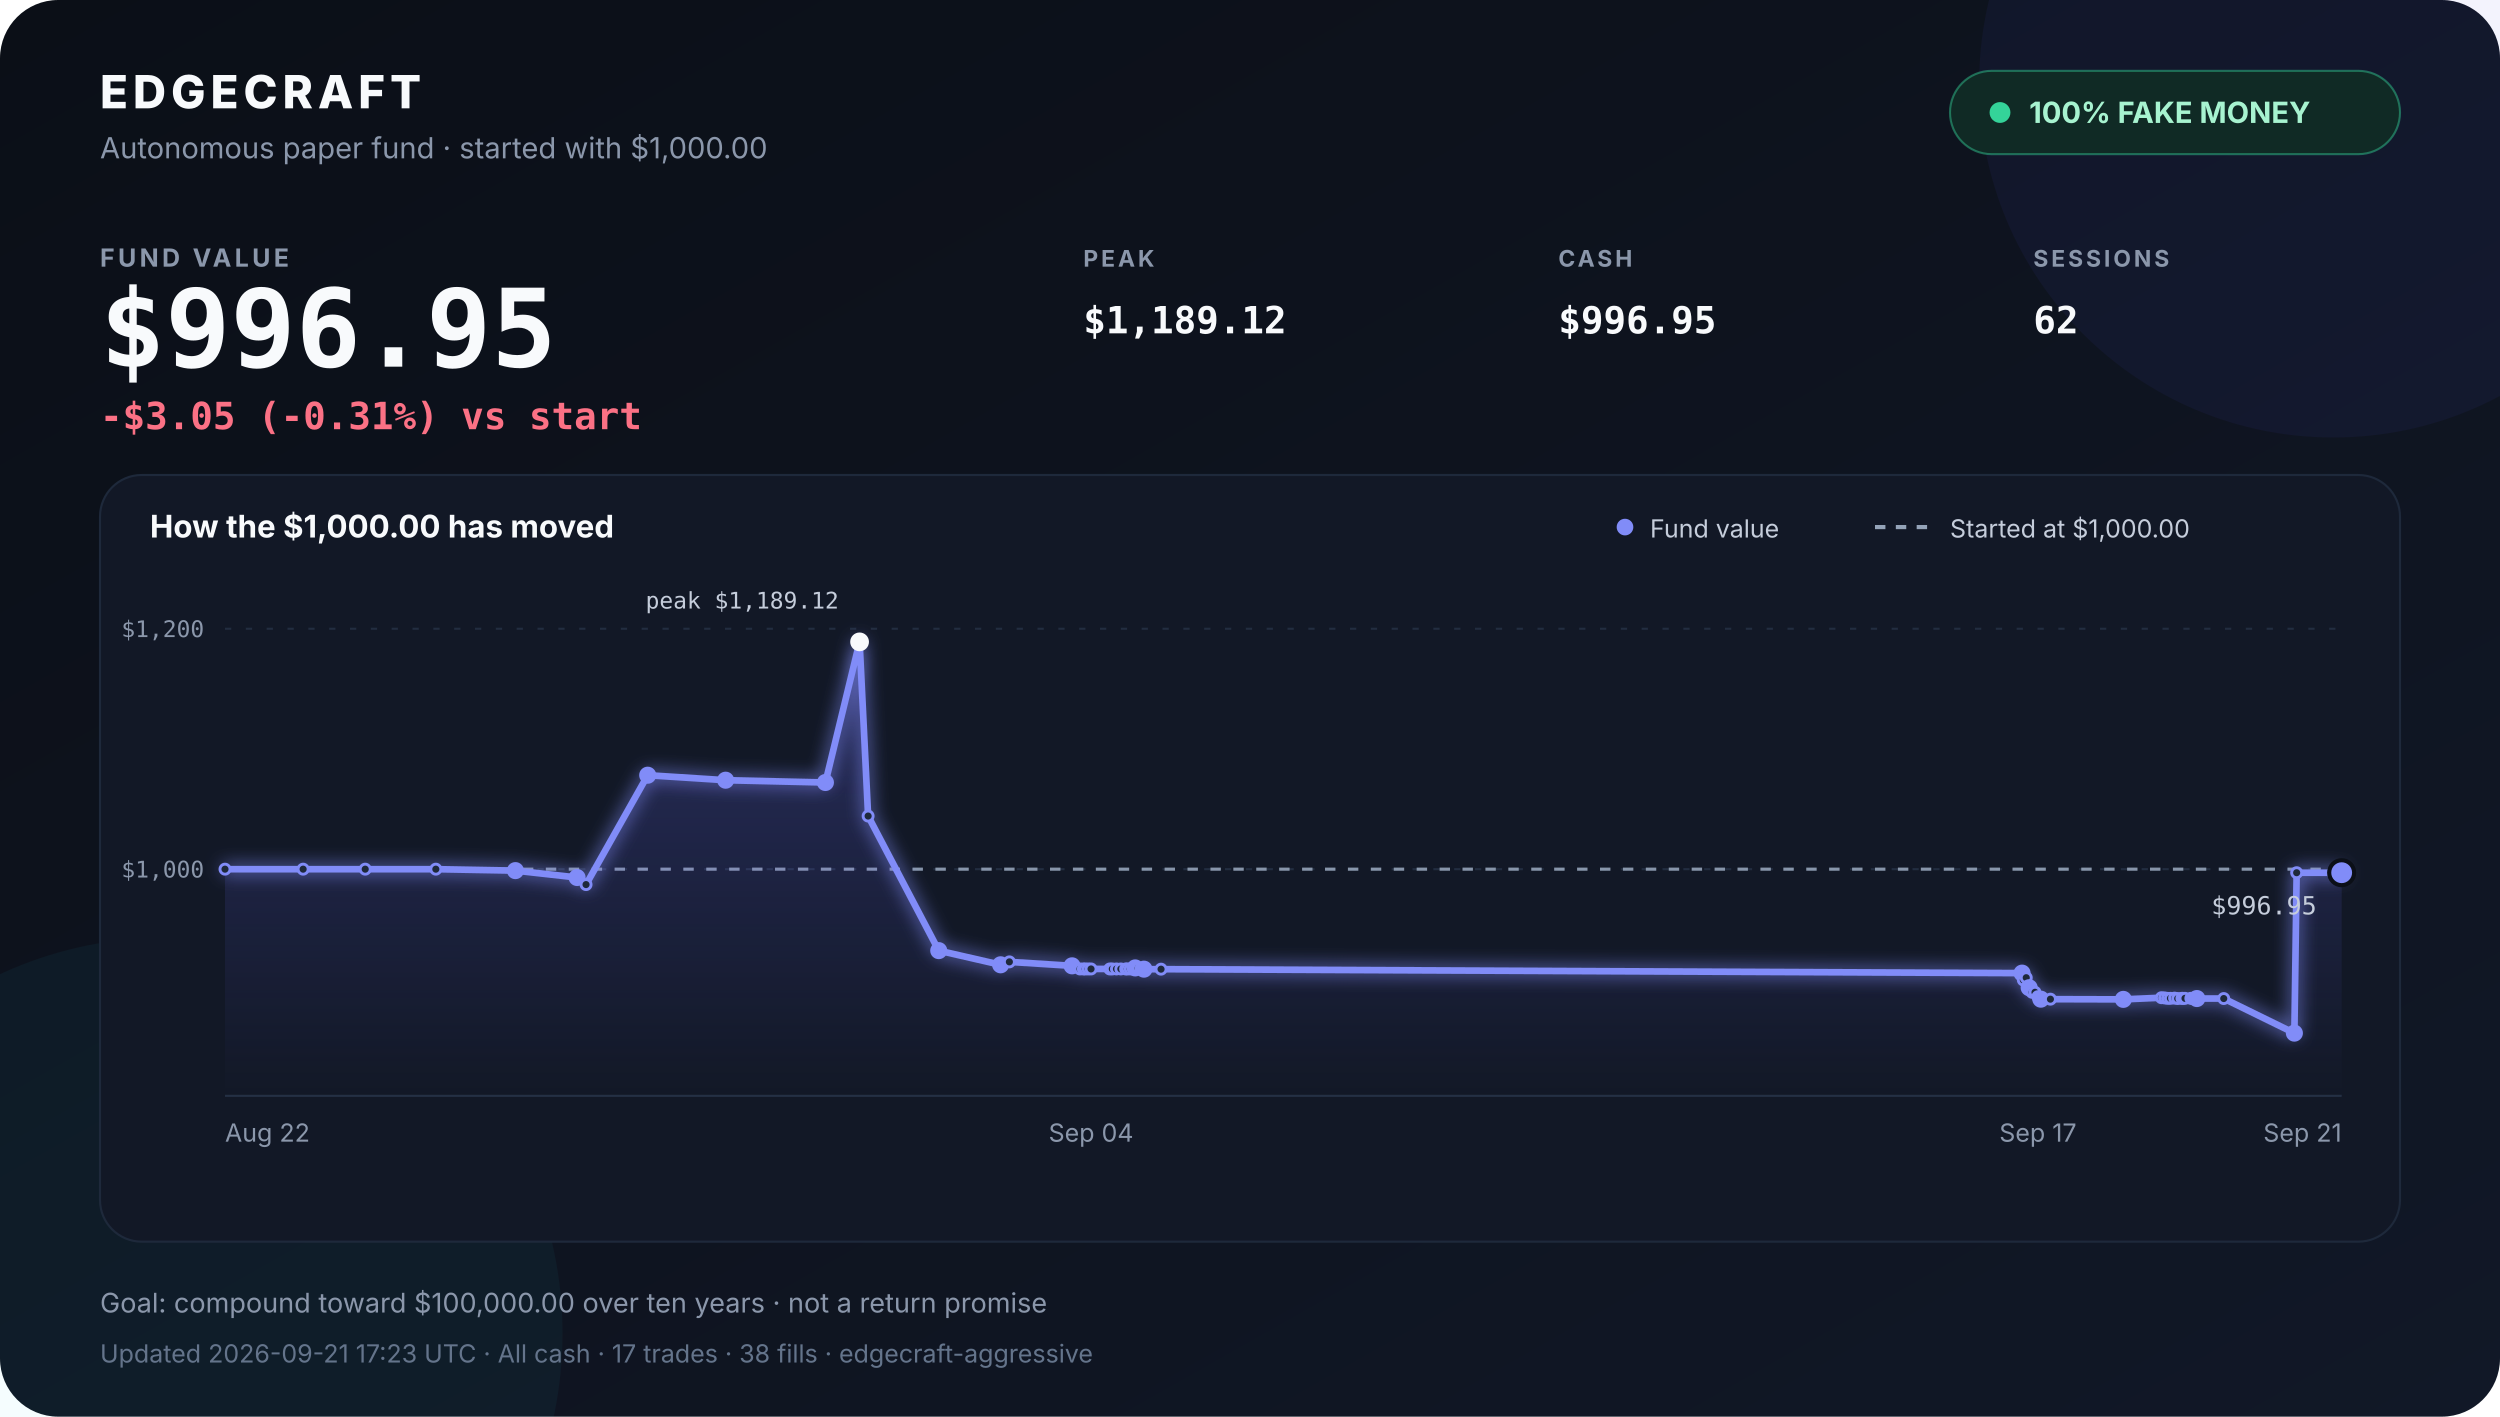
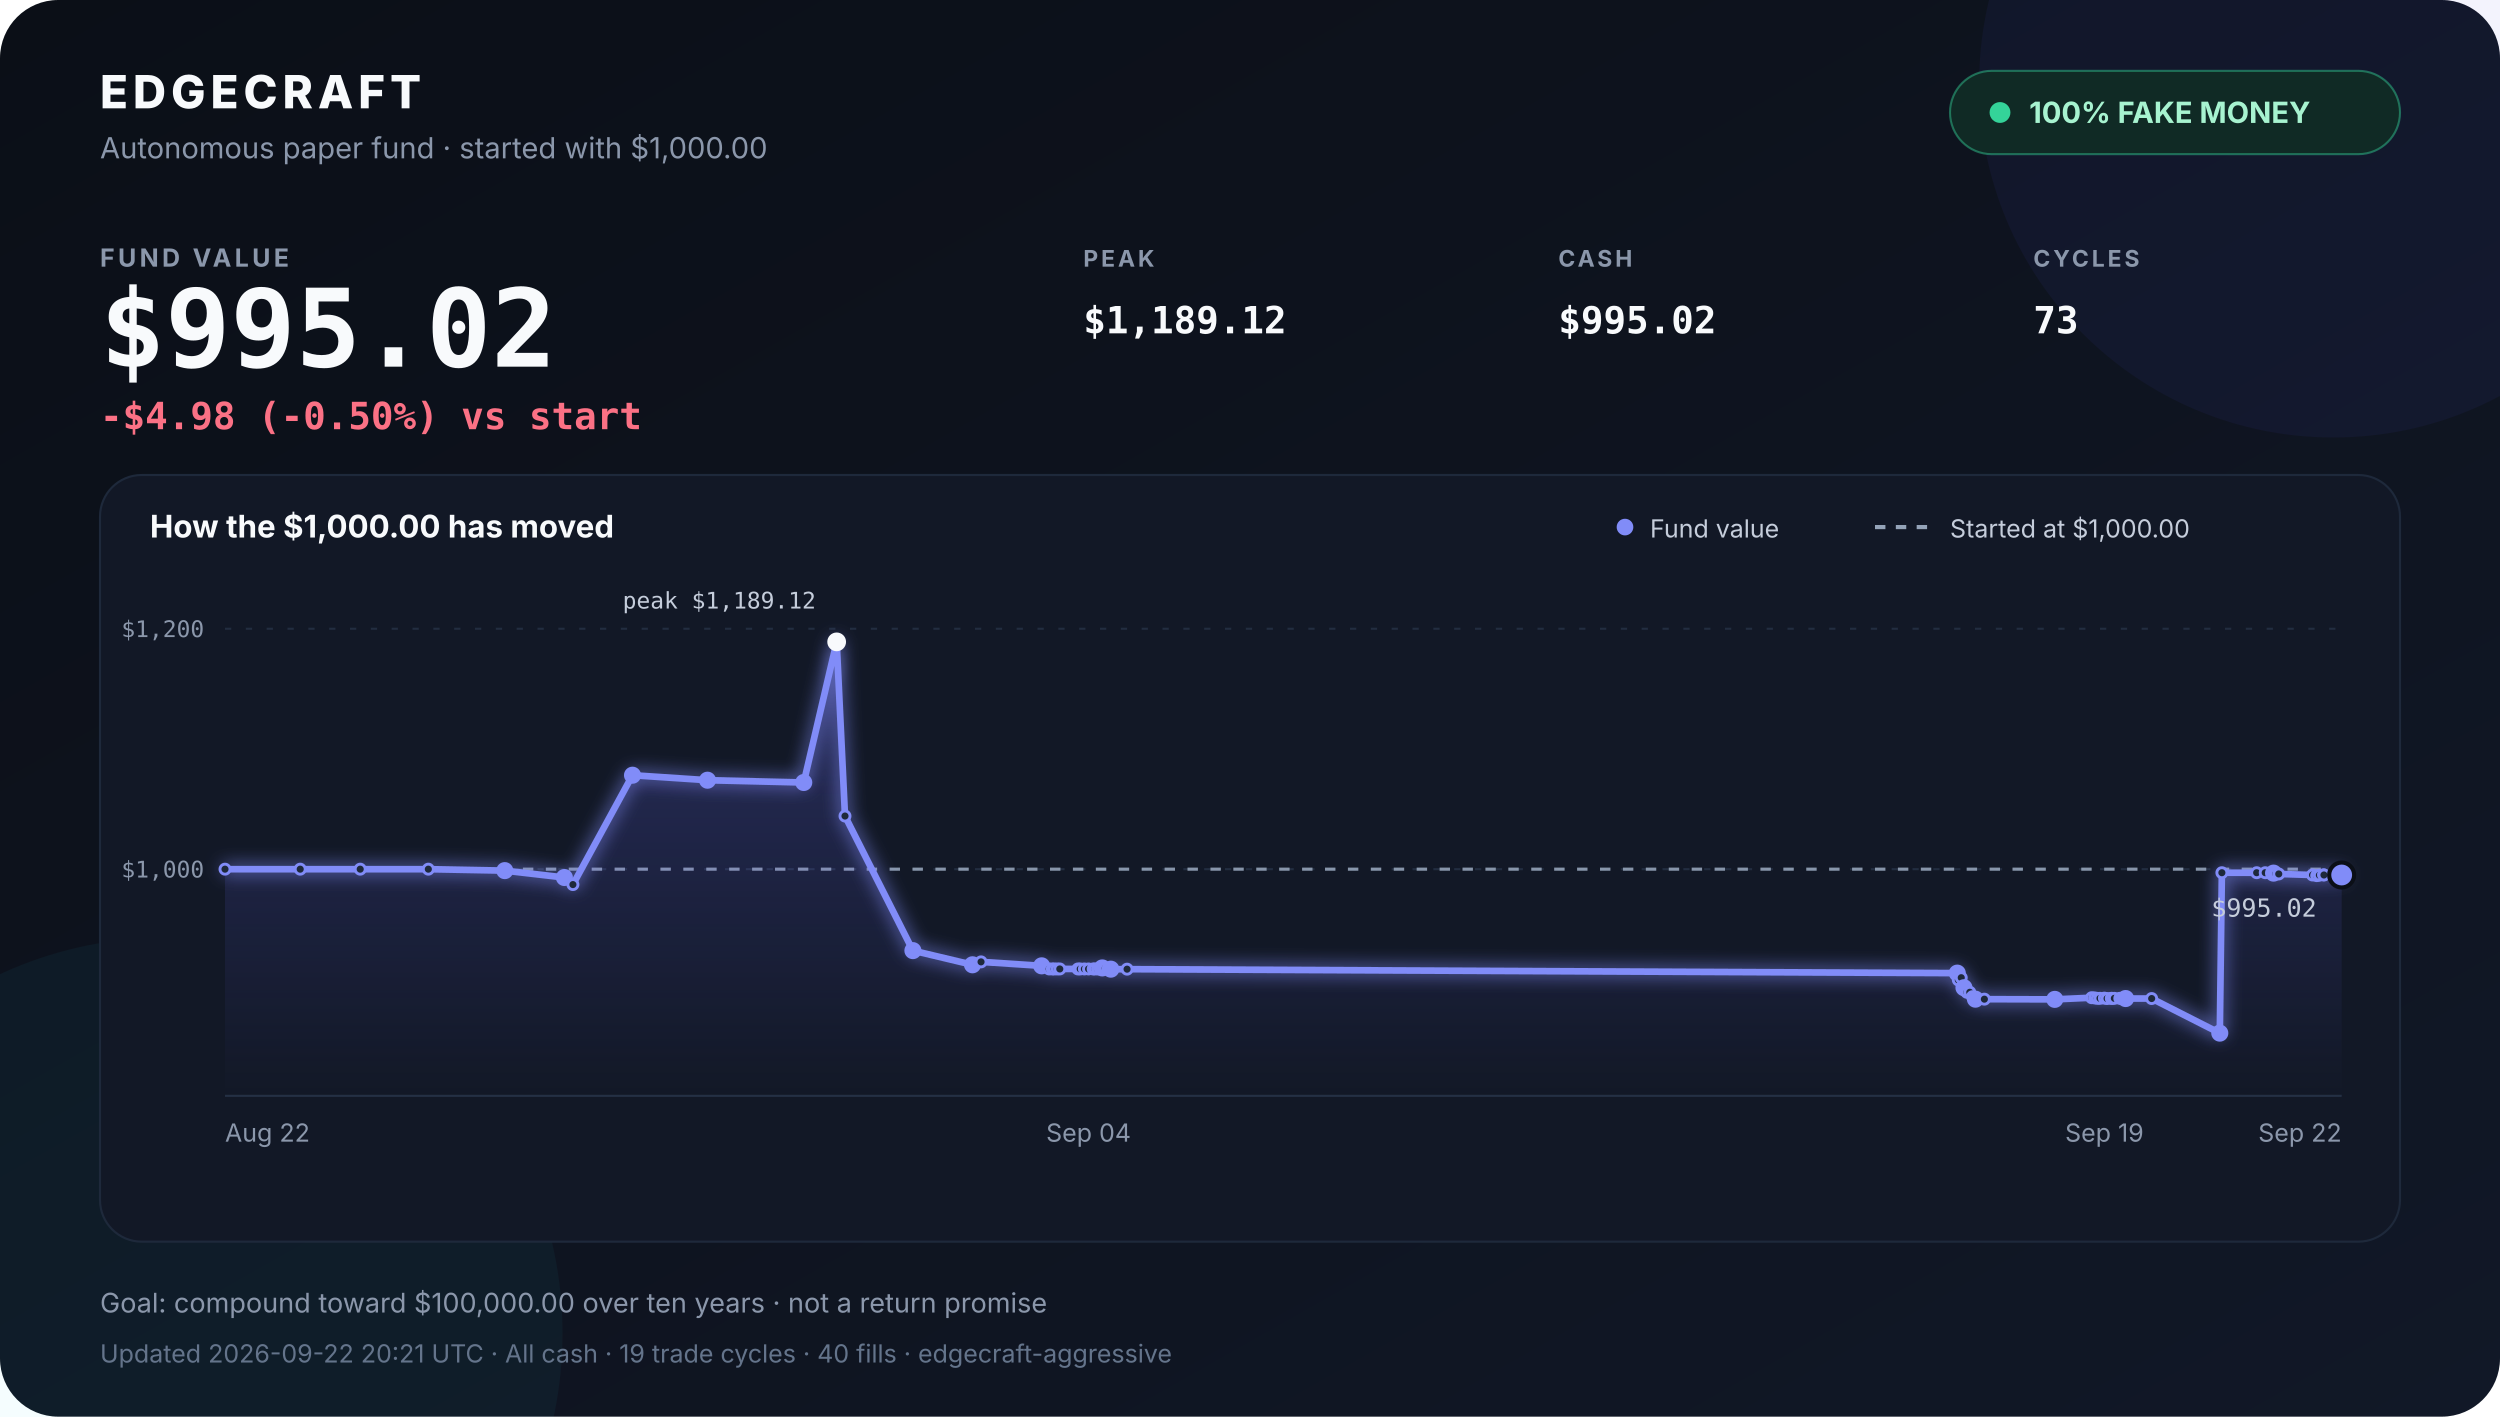
<svg xmlns="http://www.w3.org/2000/svg" width="1200" height="680" viewBox="0 0 1200 680" role="img" aria-labelledby="title desc">
  <defs>
    <linearGradient id="bg" x1="0" y1="0" x2="1" y2="1">
      <stop stop-color="#0b0f17" />
      <stop offset="1" stop-color="#111827" />
    </linearGradient>
    <linearGradient id="area" x1="0" y1="0" x2="0" y2="1">
      <stop stop-color="#6366f1" stop-opacity=".28" />
      <stop offset="1" stop-color="#6366f1" stop-opacity="0" />
    </linearGradient>
    <filter id="glow">
      <feGaussianBlur stdDeviation="4" result="b" />
      <feMerge>
        <feMergeNode in="b" />
        <feMergeNode in="SourceGraphic" />
      </feMerge>
    </filter>
  </defs>
  <rect width="1200" height="680" rx="28" fill="url(#bg)" />
  <circle cx="1120" cy="40" r="170" fill="#4f46e5" opacity=".07" />
  <circle cx="80" cy="640" r="190" fill="#22d3ee" opacity=".05" />
  <g font-family="ui-sans-serif,system-ui,-apple-system,Segoe UI,sans-serif">
    <text x="48" y="52" fill="#f8fafc" font-size="22" font-weight="800" letter-spacing="2.4">EDGECRAFT</text>
    <text x="48" y="76" fill="#8b97ab" font-size="14">Autonomous paper fund · started with $1,000.00</text>
    <rect x="936" y="34" width="216" height="40" rx="20" fill="#102a25" stroke="#34d399" stroke-opacity=".45" />
    <circle cx="960" cy="54" r="5" fill="#34d399" />
    <text x="974" y="59" fill="#a7f3d0" font-size="14" font-weight="700">100% FAKE MONEY</text>
    <text x="48" y="128" fill="#8b97ab" font-size="12" font-weight="700" letter-spacing="1.6">FUND VALUE</text>
-     <text x="48" y="176" fill="#f8fafc" font-size="52" font-weight="800" font-family="ui-monospace,SFMono-Regular,Menlo,monospace">$996.95</text>
-     <text x="48" y="206" fill="#fb7185" font-size="18" font-weight="700" font-family="ui-monospace,SFMono-Regular,Menlo,monospace">-$3.05  (-0.31%) vs start</text>
+     <text x="48" y="176" fill="#f8fafc" font-size="52" font-weight="800" font-family="ui-monospace,SFMono-Regular,Menlo,monospace">$995.02</text>
+     <text x="48" y="206" fill="#fb7185" font-size="18" font-weight="700" font-family="ui-monospace,SFMono-Regular,Menlo,monospace">-$4.98  (-0.50%) vs start</text>
    <text x="520" y="128" fill="#8b97ab" font-size="11" font-weight="700" letter-spacing="1.4">PEAK</text>
    <text x="520" y="160" fill="#f8fafc" font-size="18" font-weight="700" font-family="ui-monospace,SFMono-Regular,Menlo,monospace">$1,189.12</text>
    <text x="748" y="128" fill="#8b97ab" font-size="11" font-weight="700" letter-spacing="1.4">CASH</text>
-     <text x="748" y="160" fill="#f8fafc" font-size="18" font-weight="700" font-family="ui-monospace,SFMono-Regular,Menlo,monospace">$996.95</text>
-     <text x="976" y="128" fill="#8b97ab" font-size="11" font-weight="700" letter-spacing="1.4">SESSIONS</text>
-     <text x="976" y="160" fill="#f8fafc" font-size="18" font-weight="700" font-family="ui-monospace,SFMono-Regular,Menlo,monospace">62</text>
+     <text x="748" y="160" fill="#f8fafc" font-size="18" font-weight="700" font-family="ui-monospace,SFMono-Regular,Menlo,monospace">$995.02</text>
+     <text x="976" y="128" fill="#8b97ab" font-size="11" font-weight="700" letter-spacing="1.4">CYCLES</text>
+     <text x="976" y="160" fill="#f8fafc" font-size="18" font-weight="700" font-family="ui-monospace,SFMono-Regular,Menlo,monospace">73</text>
    <rect x="48" y="228" width="1104" height="368" rx="20" fill="#121826" stroke="#1e293b" />
    <text x="72" y="258" fill="#f8fafc" font-size="15" font-weight="700">How the $1,000.00 has moved</text>
    <circle cx="780" cy="253" r="4" fill="#818cf8" />
    <text x="792" y="258" fill="#c5cddb" font-size="12">Fund value</text>
    <line x1="900" y1="253" x2="928" y2="253" stroke="#94a3b8" stroke-width="2" stroke-dasharray="5 5" />
    <text x="936" y="258" fill="#c5cddb" font-size="12">Started at $1,000.00</text>
    <line x1="108" y1="526" x2="1124" y2="526" stroke="#243044" />
    <line x1="108" y1="417.2" x2="1124" y2="417.2" stroke="#243044" stroke-dasharray="3 7" opacity=".85" />
    <text x="98" y="421.2" text-anchor="end" fill="#8b97ab" font-size="11" font-family="ui-monospace,SFMono-Regular,Menlo,monospace">$1,000</text>
    <line x1="108" y1="301.8" x2="1124" y2="301.8" stroke="#243044" stroke-dasharray="3 7" opacity=".85" />
    <text x="98" y="305.8" text-anchor="end" fill="#8b97ab" font-size="11" font-family="ui-monospace,SFMono-Regular,Menlo,monospace">$1,200</text>
    <line x1="108" y1="417.2" x2="1124" y2="417.2" stroke="#94a3b8" stroke-width="1.5" stroke-dasharray="5 6" opacity=".9" />
-     <polygon points="108.0,526.0 108.0,417.2 145.5,417.2 175.3,417.2 209.2,417.2 247.4,417.9 277.0,421.2 281.3,424.6 310.9,372.1 348.3,374.5 396.2,375.6 412.6,308.1 416.7,391.7 450.6,456.3 480.3,463.1 484.5,461.7 514.6,463.6 518.4,465.1 520.0,465.1 520.9,465.1 522.3,465.1 523.7,465.1 532.7,465.1 533.9,465.1 535.9,465.1 538.0,465.1 540.3,465.1 541.1,465.1 542.5,465.1 544.0,464.8 544.9,464.6 546.3,464.8 547.7,465.0 549.1,465.2 557.3,465.2 970.6,467.1 971.2,470.4 972.6,469.3 974.0,474.1 975.4,476.3 976.8,476.3 978.2,478.4 979.6,479.6 984.2,479.6 1019.2,479.7 1037.5,478.9 1039.0,479.0 1040.4,479.2 1041.8,479.2 1043.8,479.1 1045.3,479.3 1047.3,479.2 1047.8,479.2 1048.8,479.2 1051.6,479.2 1052.4,479.2 1053.0,479.1 1054.5,479.3 1067.4,479.3 1101.3,495.9 1102.4,418.9 1119.8,418.9 1124.0,418.9 1124.0,526.0" fill="url(#area)" />
-     <polyline points="108.0,417.2 145.5,417.2 175.3,417.2 209.2,417.2 247.4,417.9 277.0,421.2 281.3,424.6 310.9,372.1 348.3,374.5 396.2,375.6 412.6,308.1 416.7,391.7 450.6,456.3 480.3,463.1 484.5,461.7 514.6,463.6 518.4,465.1 520.0,465.1 520.9,465.1 522.3,465.1 523.7,465.1 532.7,465.1 533.9,465.1 535.9,465.1 538.0,465.1 540.3,465.1 541.1,465.1 542.5,465.1 544.0,464.8 544.9,464.6 546.3,464.8 547.7,465.0 549.1,465.2 557.3,465.2 970.6,467.1 971.2,470.4 972.6,469.3 974.0,474.1 975.4,476.3 976.8,476.3 978.2,478.4 979.6,479.6 984.2,479.6 1019.2,479.7 1037.5,478.9 1039.0,479.0 1040.4,479.2 1041.8,479.2 1043.8,479.1 1045.3,479.3 1047.3,479.2 1047.8,479.2 1048.8,479.2 1051.6,479.2 1052.4,479.2 1053.0,479.1 1054.5,479.3 1067.4,479.3 1101.3,495.9 1102.4,418.9 1119.8,418.9 1124.0,418.9" fill="none" stroke="#818cf8" stroke-width="3.2" stroke-linecap="round" stroke-linejoin="round" filter="url(#glow)" />
+     <polygon points="108.0,526.0 108.0,417.2 144.1,417.2 172.9,417.2 205.6,417.2 242.3,417.9 270.9,421.2 275.0,424.6 303.6,372.1 339.6,374.5 385.8,375.6 401.6,308.1 405.6,391.7 438.2,456.3 466.8,463.1 470.9,461.7 500.0,463.6 503.6,465.1 505.1,465.1 506.0,465.1 507.4,465.1 508.7,465.1 517.4,465.1 518.5,465.1 520.5,465.1 522.5,465.1 524.7,465.1 525.5,465.1 526.8,465.1 528.2,464.8 529.1,464.6 530.5,464.8 531.9,465.0 533.2,465.2 541.0,465.2 939.5,467.1 940.0,470.4 941.4,469.3 942.7,474.1 944.1,476.3 945.5,476.3 946.8,478.4 948.2,479.6 952.5,479.6 986.3,479.7 1004.0,478.9 1005.4,479.0 1006.7,479.2 1008.0,479.2 1010.1,479.1 1011.4,479.3 1013.4,479.2 1013.8,479.2 1014.9,479.2 1017.5,479.2 1018.3,479.2 1018.9,479.1 1020.3,479.3 1032.8,479.3 1065.5,495.9 1066.5,418.9 1083.2,418.9 1087.3,418.9 1091.3,419.1 1092.4,419.4 1093.8,419.5 1110.0,420.0 1112.0,420.3 1113.3,420.1 1115.3,419.9 1115.5,420.0 1122.3,419.6 1123.7,419.9 1124.0,420.0 1124.0,526.0" fill="url(#area)" />
+     <polyline points="108.0,417.2 144.1,417.2 172.9,417.2 205.6,417.2 242.3,417.9 270.9,421.2 275.0,424.6 303.6,372.1 339.6,374.5 385.8,375.6 401.6,308.1 405.6,391.7 438.2,456.3 466.8,463.1 470.9,461.7 500.0,463.6 503.6,465.1 505.1,465.1 506.0,465.1 507.4,465.1 508.7,465.1 517.4,465.1 518.5,465.1 520.5,465.1 522.5,465.1 524.7,465.1 525.5,465.1 526.8,465.1 528.2,464.8 529.1,464.6 530.5,464.8 531.9,465.0 533.2,465.2 541.0,465.2 939.5,467.1 940.0,470.4 941.4,469.3 942.7,474.1 944.1,476.3 945.5,476.3 946.8,478.4 948.2,479.6 952.5,479.6 986.3,479.7 1004.0,478.9 1005.4,479.0 1006.7,479.2 1008.0,479.2 1010.1,479.1 1011.4,479.3 1013.4,479.2 1013.8,479.2 1014.9,479.2 1017.5,479.2 1018.3,479.2 1018.9,479.1 1020.3,479.3 1032.8,479.3 1065.5,495.9 1066.5,418.9 1083.2,418.9 1087.3,418.9 1091.3,419.1 1092.4,419.4 1093.8,419.5 1110.0,420.0 1112.0,420.3 1113.3,420.1 1115.3,419.9 1115.5,420.0 1122.3,419.6 1123.7,419.9 1124.0,420.0" fill="none" stroke="#818cf8" stroke-width="3.2" stroke-linecap="round" stroke-linejoin="round" filter="url(#glow)" />
    <circle cx="108.0" cy="417.2" r="2.4" fill="#1e293b" stroke="#818cf8" stroke-width="1.4" />
-     <circle cx="145.5" cy="417.2" r="2.4" fill="#1e293b" stroke="#818cf8" stroke-width="1.4" />
-     <circle cx="175.3" cy="417.2" r="2.4" fill="#1e293b" stroke="#818cf8" stroke-width="1.4" />
-     <circle cx="209.2" cy="417.2" r="2.4" fill="#1e293b" stroke="#818cf8" stroke-width="1.4" />
-     <circle cx="247.4" cy="417.9" r="3.4" fill="#818cf8" stroke="#818cf8" stroke-width="1.4" />
-     <circle cx="277.0" cy="421.2" r="3.4" fill="#818cf8" stroke="#818cf8" stroke-width="1.4" />
-     <circle cx="281.3" cy="424.6" r="2.4" fill="#1e293b" stroke="#818cf8" stroke-width="1.4" />
-     <circle cx="310.9" cy="372.1" r="3.4" fill="#818cf8" stroke="#818cf8" stroke-width="1.4" />
-     <circle cx="348.3" cy="374.5" r="3.4" fill="#818cf8" stroke="#818cf8" stroke-width="1.4" />
-     <circle cx="396.2" cy="375.6" r="3.4" fill="#818cf8" stroke="#818cf8" stroke-width="1.4" />
-     <circle cx="412.6" cy="308.1" r="3.4" fill="#818cf8" stroke="#818cf8" stroke-width="1.4" />
-     <circle cx="416.7" cy="391.7" r="2.4" fill="#1e293b" stroke="#818cf8" stroke-width="1.4" />
-     <circle cx="450.6" cy="456.3" r="3.4" fill="#818cf8" stroke="#818cf8" stroke-width="1.4" />
-     <circle cx="480.3" cy="463.1" r="3.4" fill="#818cf8" stroke="#818cf8" stroke-width="1.4" />
-     <circle cx="484.5" cy="461.7" r="2.4" fill="#1e293b" stroke="#818cf8" stroke-width="1.4" />
-     <circle cx="514.6" cy="463.6" r="3.4" fill="#818cf8" stroke="#818cf8" stroke-width="1.4" />
-     <circle cx="518.4" cy="465.1" r="2.4" fill="#1e293b" stroke="#818cf8" stroke-width="1.4" />
-     <circle cx="520.0" cy="465.1" r="2.4" fill="#1e293b" stroke="#818cf8" stroke-width="1.4" />
-     <circle cx="520.9" cy="465.1" r="2.4" fill="#1e293b" stroke="#818cf8" stroke-width="1.4" />
-     <circle cx="522.3" cy="465.1" r="2.4" fill="#1e293b" stroke="#818cf8" stroke-width="1.4" />
-     <circle cx="523.7" cy="465.1" r="2.4" fill="#1e293b" stroke="#818cf8" stroke-width="1.4" />
-     <circle cx="532.7" cy="465.1" r="2.4" fill="#1e293b" stroke="#818cf8" stroke-width="1.4" />
-     <circle cx="533.9" cy="465.1" r="2.4" fill="#1e293b" stroke="#818cf8" stroke-width="1.4" />
-     <circle cx="535.9" cy="465.1" r="2.4" fill="#1e293b" stroke="#818cf8" stroke-width="1.4" />
-     <circle cx="538.0" cy="465.1" r="2.4" fill="#1e293b" stroke="#818cf8" stroke-width="1.4" />
-     <circle cx="540.3" cy="465.1" r="2.4" fill="#1e293b" stroke="#818cf8" stroke-width="1.4" />
-     <circle cx="541.1" cy="465.1" r="2.4" fill="#1e293b" stroke="#818cf8" stroke-width="1.4" />
-     <circle cx="542.5" cy="465.1" r="2.4" fill="#1e293b" stroke="#818cf8" stroke-width="1.4" />
-     <circle cx="544.0" cy="464.8" r="2.4" fill="#1e293b" stroke="#818cf8" stroke-width="1.4" />
-     <circle cx="544.9" cy="464.6" r="3.4" fill="#818cf8" stroke="#818cf8" stroke-width="1.4" />
-     <circle cx="546.3" cy="464.8" r="2.4" fill="#1e293b" stroke="#818cf8" stroke-width="1.4" />
-     <circle cx="547.7" cy="465.0" r="2.4" fill="#1e293b" stroke="#818cf8" stroke-width="1.4" />
-     <circle cx="549.1" cy="465.2" r="3.4" fill="#818cf8" stroke="#818cf8" stroke-width="1.4" />
-     <circle cx="557.3" cy="465.2" r="2.4" fill="#1e293b" stroke="#818cf8" stroke-width="1.4" />
-     <circle cx="970.6" cy="467.1" r="3.4" fill="#818cf8" stroke="#818cf8" stroke-width="1.4" />
-     <circle cx="971.2" cy="470.4" r="2.4" fill="#1e293b" stroke="#818cf8" stroke-width="1.4" />
-     <circle cx="972.6" cy="469.3" r="2.4" fill="#1e293b" stroke="#818cf8" stroke-width="1.4" />
-     <circle cx="974.0" cy="474.1" r="3.4" fill="#818cf8" stroke="#818cf8" stroke-width="1.4" />
-     <circle cx="975.4" cy="476.3" r="2.4" fill="#1e293b" stroke="#818cf8" stroke-width="1.4" />
-     <circle cx="976.8" cy="476.3" r="2.4" fill="#1e293b" stroke="#818cf8" stroke-width="1.4" />
-     <circle cx="978.2" cy="478.4" r="2.4" fill="#1e293b" stroke="#818cf8" stroke-width="1.4" />
-     <circle cx="979.6" cy="479.6" r="3.4" fill="#818cf8" stroke="#818cf8" stroke-width="1.4" />
-     <circle cx="984.2" cy="479.6" r="2.4" fill="#1e293b" stroke="#818cf8" stroke-width="1.4" />
-     <circle cx="1019.2" cy="479.7" r="3.4" fill="#818cf8" stroke="#818cf8" stroke-width="1.4" />
-     <circle cx="1037.5" cy="478.9" r="2.4" fill="#1e293b" stroke="#818cf8" stroke-width="1.4" />
-     <circle cx="1039.0" cy="479.0" r="2.4" fill="#1e293b" stroke="#818cf8" stroke-width="1.4" />
-     <circle cx="1040.4" cy="479.2" r="2.4" fill="#1e293b" stroke="#818cf8" stroke-width="1.4" />
-     <circle cx="1041.8" cy="479.2" r="2.4" fill="#1e293b" stroke="#818cf8" stroke-width="1.4" />
-     <circle cx="1043.8" cy="479.1" r="2.4" fill="#1e293b" stroke="#818cf8" stroke-width="1.4" />
-     <circle cx="1045.3" cy="479.3" r="2.4" fill="#1e293b" stroke="#818cf8" stroke-width="1.4" />
-     <circle cx="1047.3" cy="479.2" r="2.4" fill="#1e293b" stroke="#818cf8" stroke-width="1.4" />
-     <circle cx="1047.8" cy="479.2" r="2.4" fill="#1e293b" stroke="#818cf8" stroke-width="1.4" />
-     <circle cx="1048.8" cy="479.2" r="2.4" fill="#1e293b" stroke="#818cf8" stroke-width="1.4" />
-     <circle cx="1051.6" cy="479.2" r="2.4" fill="#1e293b" stroke="#818cf8" stroke-width="1.4" />
-     <circle cx="1052.4" cy="479.2" r="2.4" fill="#1e293b" stroke="#818cf8" stroke-width="1.4" />
-     <circle cx="1053.0" cy="479.1" r="2.4" fill="#1e293b" stroke="#818cf8" stroke-width="1.4" />
-     <circle cx="1054.5" cy="479.3" r="3.4" fill="#818cf8" stroke="#818cf8" stroke-width="1.4" />
-     <circle cx="1067.4" cy="479.3" r="2.4" fill="#1e293b" stroke="#818cf8" stroke-width="1.4" />
-     <circle cx="1101.3" cy="495.9" r="3.4" fill="#818cf8" stroke="#818cf8" stroke-width="1.4" />
-     <circle cx="1102.4" cy="418.9" r="2.4" fill="#1e293b" stroke="#818cf8" stroke-width="1.4" />
-     <circle cx="1119.8" cy="418.9" r="2.4" fill="#1e293b" stroke="#818cf8" stroke-width="1.4" />
-     <circle cx="1124.0" cy="418.9" r="2.4" fill="#1e293b" stroke="#818cf8" stroke-width="1.4" />
-     <circle cx="412.6" cy="308.1" r="4.5" fill="#f8fafc" />
-     <text x="402.6" y="292.1" text-anchor="end" fill="#c5cddb" font-size="11" font-family="ui-monospace,SFMono-Regular,Menlo,monospace">peak $1,189.12</text>
-     <circle cx="1124.0" cy="418.9" r="6" fill="#818cf8" stroke="#0b0f17" stroke-width="2" />
-     <text x="1112.0" y="438.9" text-anchor="end" fill="#c5cddb" font-size="12" font-family="ui-monospace,SFMono-Regular,Menlo,monospace">$996.95</text>
+     <circle cx="144.1" cy="417.2" r="2.4" fill="#1e293b" stroke="#818cf8" stroke-width="1.4" />
+     <circle cx="172.9" cy="417.2" r="2.4" fill="#1e293b" stroke="#818cf8" stroke-width="1.4" />
+     <circle cx="205.6" cy="417.2" r="2.4" fill="#1e293b" stroke="#818cf8" stroke-width="1.4" />
+     <circle cx="242.3" cy="417.9" r="3.4" fill="#818cf8" stroke="#818cf8" stroke-width="1.4" />
+     <circle cx="270.9" cy="421.2" r="3.4" fill="#818cf8" stroke="#818cf8" stroke-width="1.4" />
+     <circle cx="275.0" cy="424.6" r="2.4" fill="#1e293b" stroke="#818cf8" stroke-width="1.4" />
+     <circle cx="303.6" cy="372.1" r="3.4" fill="#818cf8" stroke="#818cf8" stroke-width="1.4" />
+     <circle cx="339.6" cy="374.5" r="3.4" fill="#818cf8" stroke="#818cf8" stroke-width="1.4" />
+     <circle cx="385.8" cy="375.6" r="3.4" fill="#818cf8" stroke="#818cf8" stroke-width="1.4" />
+     <circle cx="401.6" cy="308.1" r="3.4" fill="#818cf8" stroke="#818cf8" stroke-width="1.4" />
+     <circle cx="405.6" cy="391.7" r="2.4" fill="#1e293b" stroke="#818cf8" stroke-width="1.4" />
+     <circle cx="438.2" cy="456.3" r="3.4" fill="#818cf8" stroke="#818cf8" stroke-width="1.4" />
+     <circle cx="466.8" cy="463.1" r="3.4" fill="#818cf8" stroke="#818cf8" stroke-width="1.4" />
+     <circle cx="470.9" cy="461.7" r="2.4" fill="#1e293b" stroke="#818cf8" stroke-width="1.4" />
+     <circle cx="500.0" cy="463.6" r="3.4" fill="#818cf8" stroke="#818cf8" stroke-width="1.4" />
+     <circle cx="503.6" cy="465.1" r="2.4" fill="#1e293b" stroke="#818cf8" stroke-width="1.4" />
+     <circle cx="505.1" cy="465.1" r="2.4" fill="#1e293b" stroke="#818cf8" stroke-width="1.4" />
+     <circle cx="506.0" cy="465.1" r="2.4" fill="#1e293b" stroke="#818cf8" stroke-width="1.4" />
+     <circle cx="507.4" cy="465.1" r="2.4" fill="#1e293b" stroke="#818cf8" stroke-width="1.4" />
+     <circle cx="508.7" cy="465.1" r="2.4" fill="#1e293b" stroke="#818cf8" stroke-width="1.4" />
+     <circle cx="517.4" cy="465.1" r="2.4" fill="#1e293b" stroke="#818cf8" stroke-width="1.4" />
+     <circle cx="518.5" cy="465.1" r="2.4" fill="#1e293b" stroke="#818cf8" stroke-width="1.4" />
+     <circle cx="520.5" cy="465.1" r="2.4" fill="#1e293b" stroke="#818cf8" stroke-width="1.4" />
+     <circle cx="522.5" cy="465.1" r="2.4" fill="#1e293b" stroke="#818cf8" stroke-width="1.4" />
+     <circle cx="524.7" cy="465.1" r="2.4" fill="#1e293b" stroke="#818cf8" stroke-width="1.4" />
+     <circle cx="525.5" cy="465.1" r="2.4" fill="#1e293b" stroke="#818cf8" stroke-width="1.4" />
+     <circle cx="526.8" cy="465.1" r="2.4" fill="#1e293b" stroke="#818cf8" stroke-width="1.4" />
+     <circle cx="528.2" cy="464.8" r="2.4" fill="#1e293b" stroke="#818cf8" stroke-width="1.4" />
+     <circle cx="529.1" cy="464.6" r="3.4" fill="#818cf8" stroke="#818cf8" stroke-width="1.4" />
+     <circle cx="530.5" cy="464.8" r="2.4" fill="#1e293b" stroke="#818cf8" stroke-width="1.4" />
+     <circle cx="531.9" cy="465.0" r="2.4" fill="#1e293b" stroke="#818cf8" stroke-width="1.4" />
+     <circle cx="533.2" cy="465.2" r="3.4" fill="#818cf8" stroke="#818cf8" stroke-width="1.4" />
+     <circle cx="541.0" cy="465.2" r="2.4" fill="#1e293b" stroke="#818cf8" stroke-width="1.4" />
+     <circle cx="939.5" cy="467.1" r="3.4" fill="#818cf8" stroke="#818cf8" stroke-width="1.4" />
+     <circle cx="940.0" cy="470.4" r="2.4" fill="#1e293b" stroke="#818cf8" stroke-width="1.4" />
+     <circle cx="941.4" cy="469.3" r="2.4" fill="#1e293b" stroke="#818cf8" stroke-width="1.4" />
+     <circle cx="942.7" cy="474.1" r="3.4" fill="#818cf8" stroke="#818cf8" stroke-width="1.4" />
+     <circle cx="944.1" cy="476.3" r="2.4" fill="#1e293b" stroke="#818cf8" stroke-width="1.4" />
+     <circle cx="945.5" cy="476.3" r="2.4" fill="#1e293b" stroke="#818cf8" stroke-width="1.4" />
+     <circle cx="946.8" cy="478.4" r="2.4" fill="#1e293b" stroke="#818cf8" stroke-width="1.4" />
+     <circle cx="948.2" cy="479.6" r="3.4" fill="#818cf8" stroke="#818cf8" stroke-width="1.4" />
+     <circle cx="952.5" cy="479.6" r="2.4" fill="#1e293b" stroke="#818cf8" stroke-width="1.4" />
+     <circle cx="986.3" cy="479.7" r="3.4" fill="#818cf8" stroke="#818cf8" stroke-width="1.4" />
+     <circle cx="1004.0" cy="478.9" r="2.4" fill="#1e293b" stroke="#818cf8" stroke-width="1.4" />
+     <circle cx="1005.4" cy="479.0" r="2.4" fill="#1e293b" stroke="#818cf8" stroke-width="1.4" />
+     <circle cx="1006.7" cy="479.2" r="2.4" fill="#1e293b" stroke="#818cf8" stroke-width="1.4" />
+     <circle cx="1008.0" cy="479.2" r="2.4" fill="#1e293b" stroke="#818cf8" stroke-width="1.4" />
+     <circle cx="1010.1" cy="479.1" r="2.4" fill="#1e293b" stroke="#818cf8" stroke-width="1.4" />
+     <circle cx="1011.4" cy="479.3" r="2.4" fill="#1e293b" stroke="#818cf8" stroke-width="1.4" />
+     <circle cx="1013.4" cy="479.2" r="2.4" fill="#1e293b" stroke="#818cf8" stroke-width="1.4" />
+     <circle cx="1013.8" cy="479.2" r="2.4" fill="#1e293b" stroke="#818cf8" stroke-width="1.4" />
+     <circle cx="1014.9" cy="479.2" r="2.4" fill="#1e293b" stroke="#818cf8" stroke-width="1.4" />
+     <circle cx="1017.5" cy="479.2" r="2.4" fill="#1e293b" stroke="#818cf8" stroke-width="1.4" />
+     <circle cx="1018.3" cy="479.2" r="2.4" fill="#1e293b" stroke="#818cf8" stroke-width="1.4" />
+     <circle cx="1018.9" cy="479.1" r="2.4" fill="#1e293b" stroke="#818cf8" stroke-width="1.4" />
+     <circle cx="1020.3" cy="479.3" r="3.4" fill="#818cf8" stroke="#818cf8" stroke-width="1.4" />
+     <circle cx="1032.8" cy="479.3" r="2.4" fill="#1e293b" stroke="#818cf8" stroke-width="1.4" />
+     <circle cx="1065.5" cy="495.9" r="3.4" fill="#818cf8" stroke="#818cf8" stroke-width="1.4" />
+     <circle cx="1066.5" cy="418.9" r="2.4" fill="#1e293b" stroke="#818cf8" stroke-width="1.4" />
+     <circle cx="1083.2" cy="418.9" r="2.4" fill="#1e293b" stroke="#818cf8" stroke-width="1.4" />
+     <circle cx="1087.3" cy="418.9" r="2.4" fill="#1e293b" stroke="#818cf8" stroke-width="1.4" />
+     <circle cx="1091.3" cy="419.1" r="3.4" fill="#818cf8" stroke="#818cf8" stroke-width="1.4" />
+     <circle cx="1092.4" cy="419.4" r="2.4" fill="#1e293b" stroke="#818cf8" stroke-width="1.4" />
+     <circle cx="1093.8" cy="419.5" r="2.4" fill="#1e293b" stroke="#818cf8" stroke-width="1.4" />
+     <circle cx="1110.0" cy="420.0" r="2.4" fill="#1e293b" stroke="#818cf8" stroke-width="1.4" />
+     <circle cx="1112.0" cy="420.3" r="2.4" fill="#1e293b" stroke="#818cf8" stroke-width="1.4" />
+     <circle cx="1113.3" cy="420.1" r="2.4" fill="#1e293b" stroke="#818cf8" stroke-width="1.4" />
+     <circle cx="1115.3" cy="419.9" r="2.4" fill="#1e293b" stroke="#818cf8" stroke-width="1.4" />
+     <circle cx="1115.5" cy="420.0" r="2.4" fill="#1e293b" stroke="#818cf8" stroke-width="1.4" />
+     <circle cx="1122.3" cy="419.6" r="2.4" fill="#1e293b" stroke="#818cf8" stroke-width="1.4" />
+     <circle cx="1123.7" cy="419.9" r="2.4" fill="#1e293b" stroke="#818cf8" stroke-width="1.4" />
+     <circle cx="1124.0" cy="420.0" r="3.4" fill="#818cf8" stroke="#818cf8" stroke-width="1.4" />
+     <circle cx="401.6" cy="308.1" r="4.5" fill="#f8fafc" />
+     <text x="391.6" y="292.1" text-anchor="end" fill="#c5cddb" font-size="11" font-family="ui-monospace,SFMono-Regular,Menlo,monospace">peak $1,189.12</text>
+     <circle cx="1124.0" cy="420.0" r="6" fill="#818cf8" stroke="#0b0f17" stroke-width="2" />
+     <text x="1112.0" y="440.0" text-anchor="end" fill="#c5cddb" font-size="12" font-family="ui-monospace,SFMono-Regular,Menlo,monospace">$995.02</text>
    <text x="108.0" y="548" text-anchor="start" fill="#8b97ab" font-size="12">Aug 22</text>
-     <text x="523.7" y="548" text-anchor="middle" fill="#8b97ab" font-size="12">Sep 04</text>
-     <text x="978.2" y="548" text-anchor="middle" fill="#8b97ab" font-size="12">Sep 17</text>
-     <text x="1124.0" y="548" text-anchor="end" fill="#8b97ab" font-size="12">Sep 21</text>
+     <text x="522.5" y="548" text-anchor="middle" fill="#8b97ab" font-size="12">Sep 04</text>
+     <text x="1010.1" y="548" text-anchor="middle" fill="#8b97ab" font-size="12">Sep 19</text>
+     <text x="1124.0" y="548" text-anchor="end" fill="#8b97ab" font-size="12">Sep 22</text>
    <text x="48" y="630" fill="#8b97ab" font-size="13">Goal: compound toward $100,000.00 over ten years · not a return promise</text>
-     <text x="48" y="654" fill="#64748b" font-size="12">Updated 2026-09-21 17:23 UTC · All cash · 17 trades · 38 fills · edgecraft-aggressive</text>
+     <text x="48" y="654" fill="#64748b" font-size="12">Updated 2026-09-22 20:21 UTC · All cash · 19 trade cycles · 40 fills · edgecraft-aggressive</text>
  </g>
</svg>
